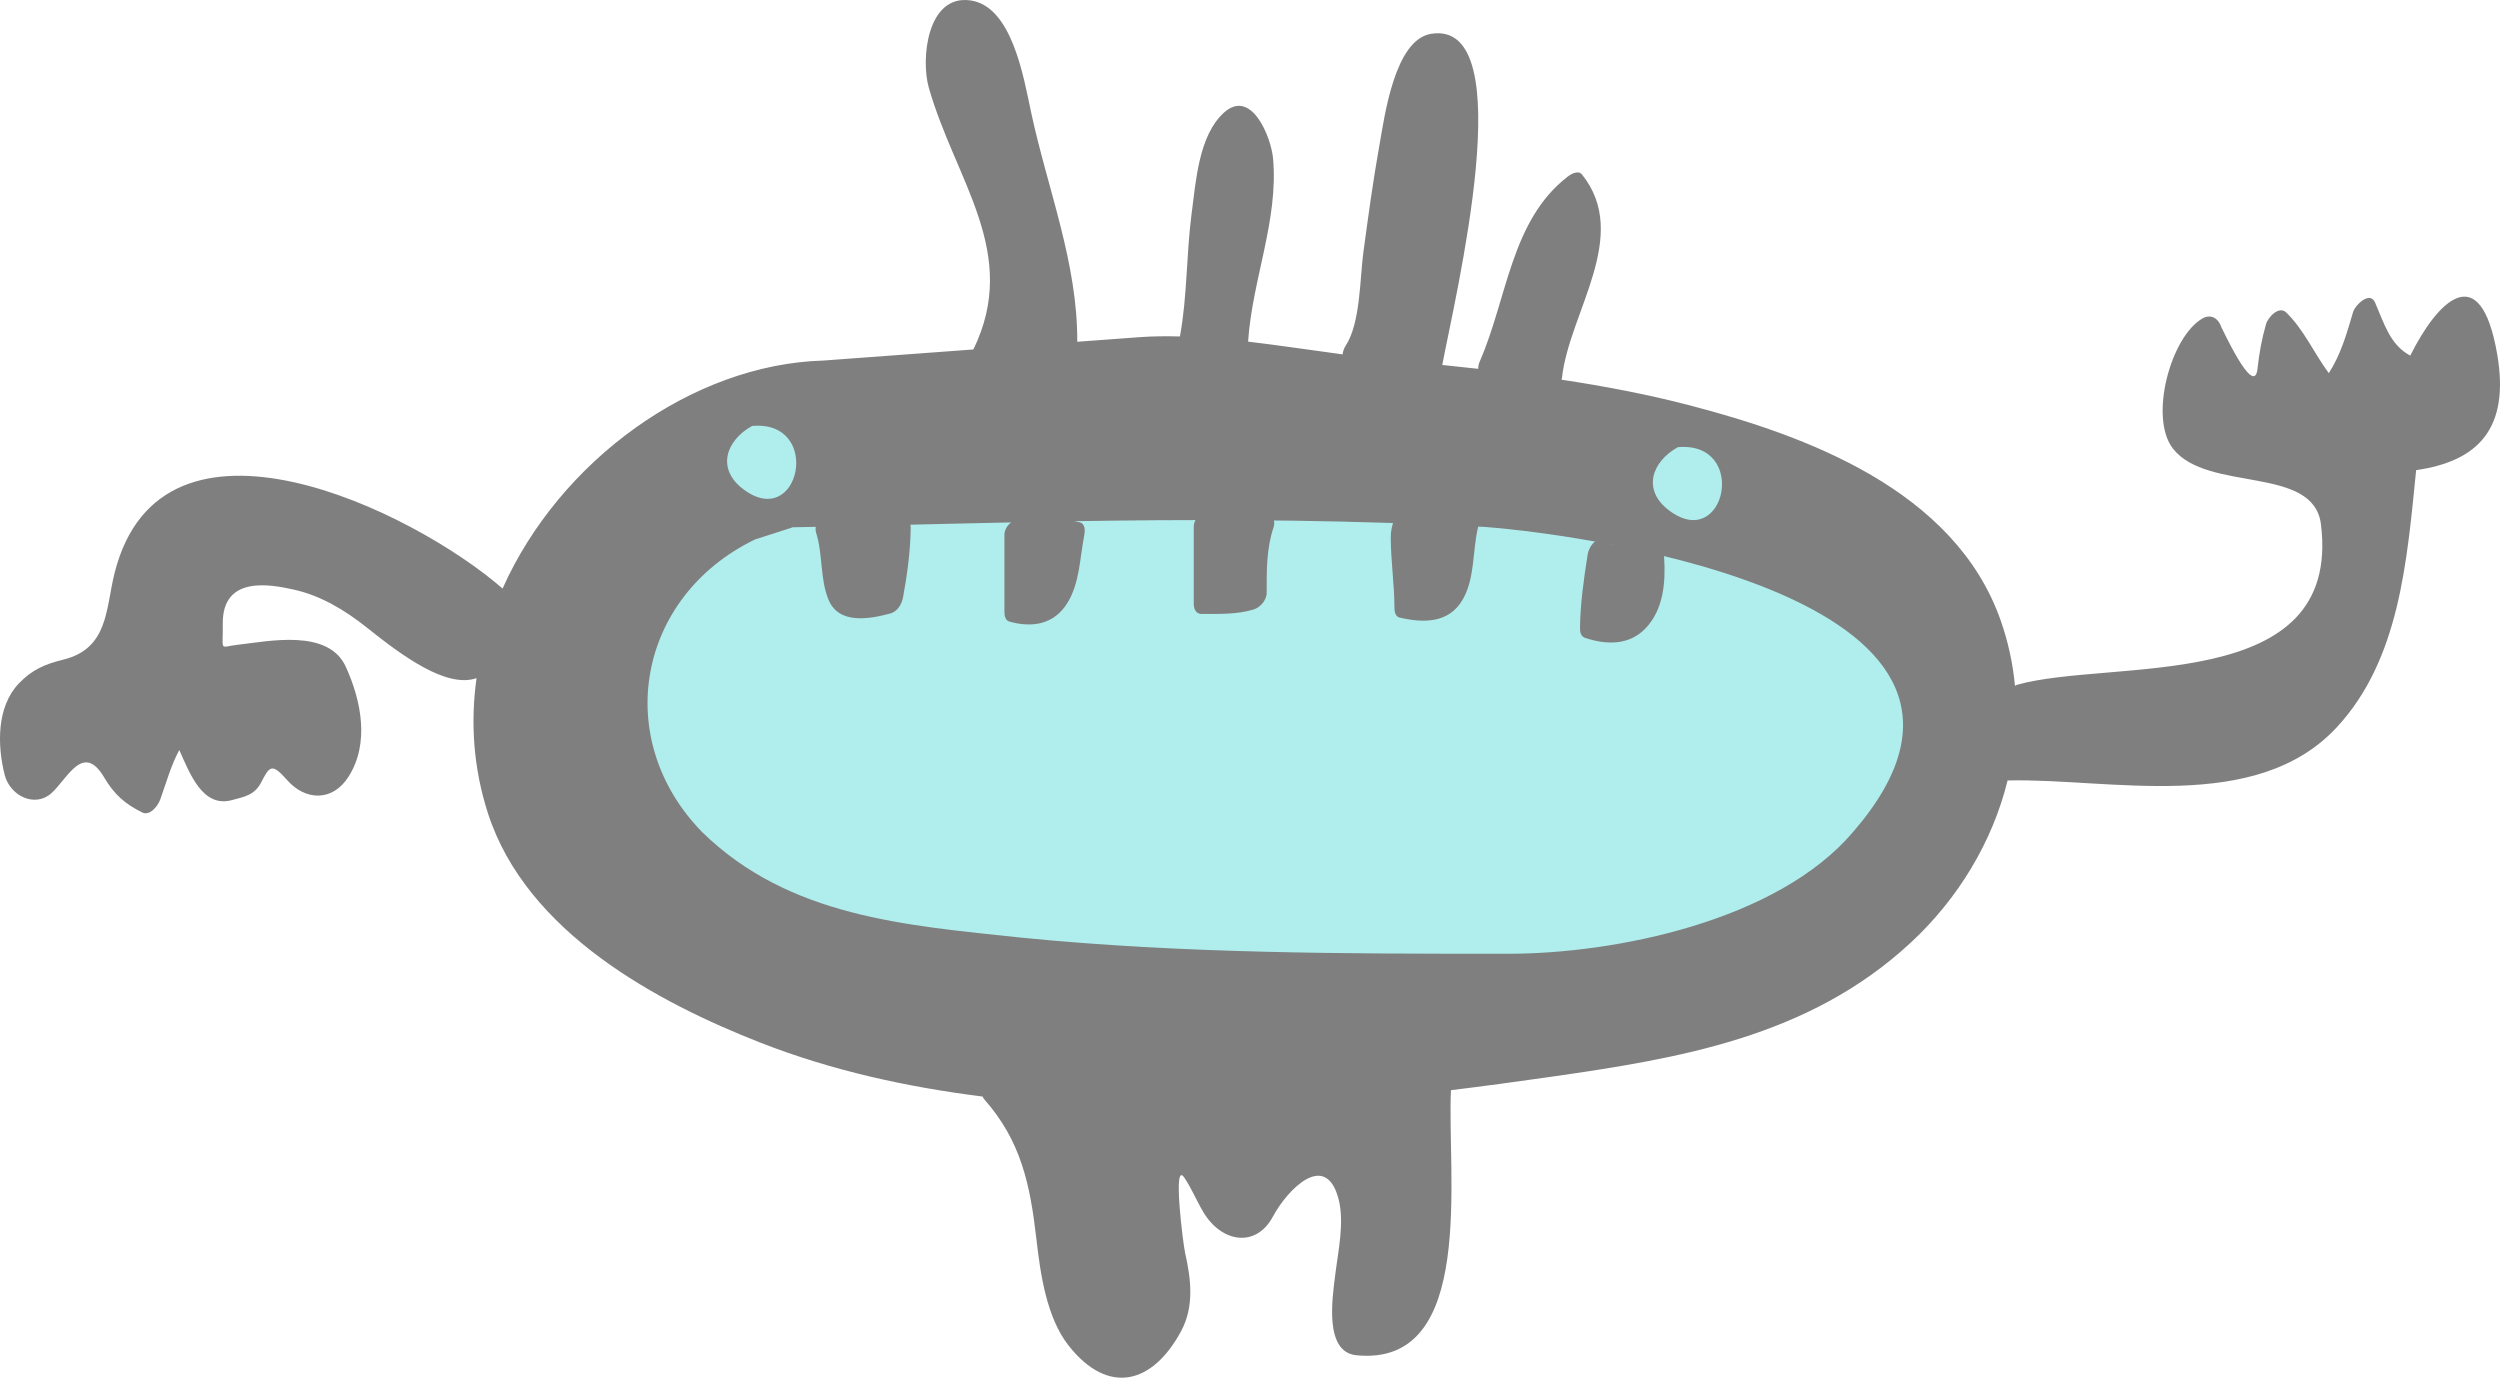
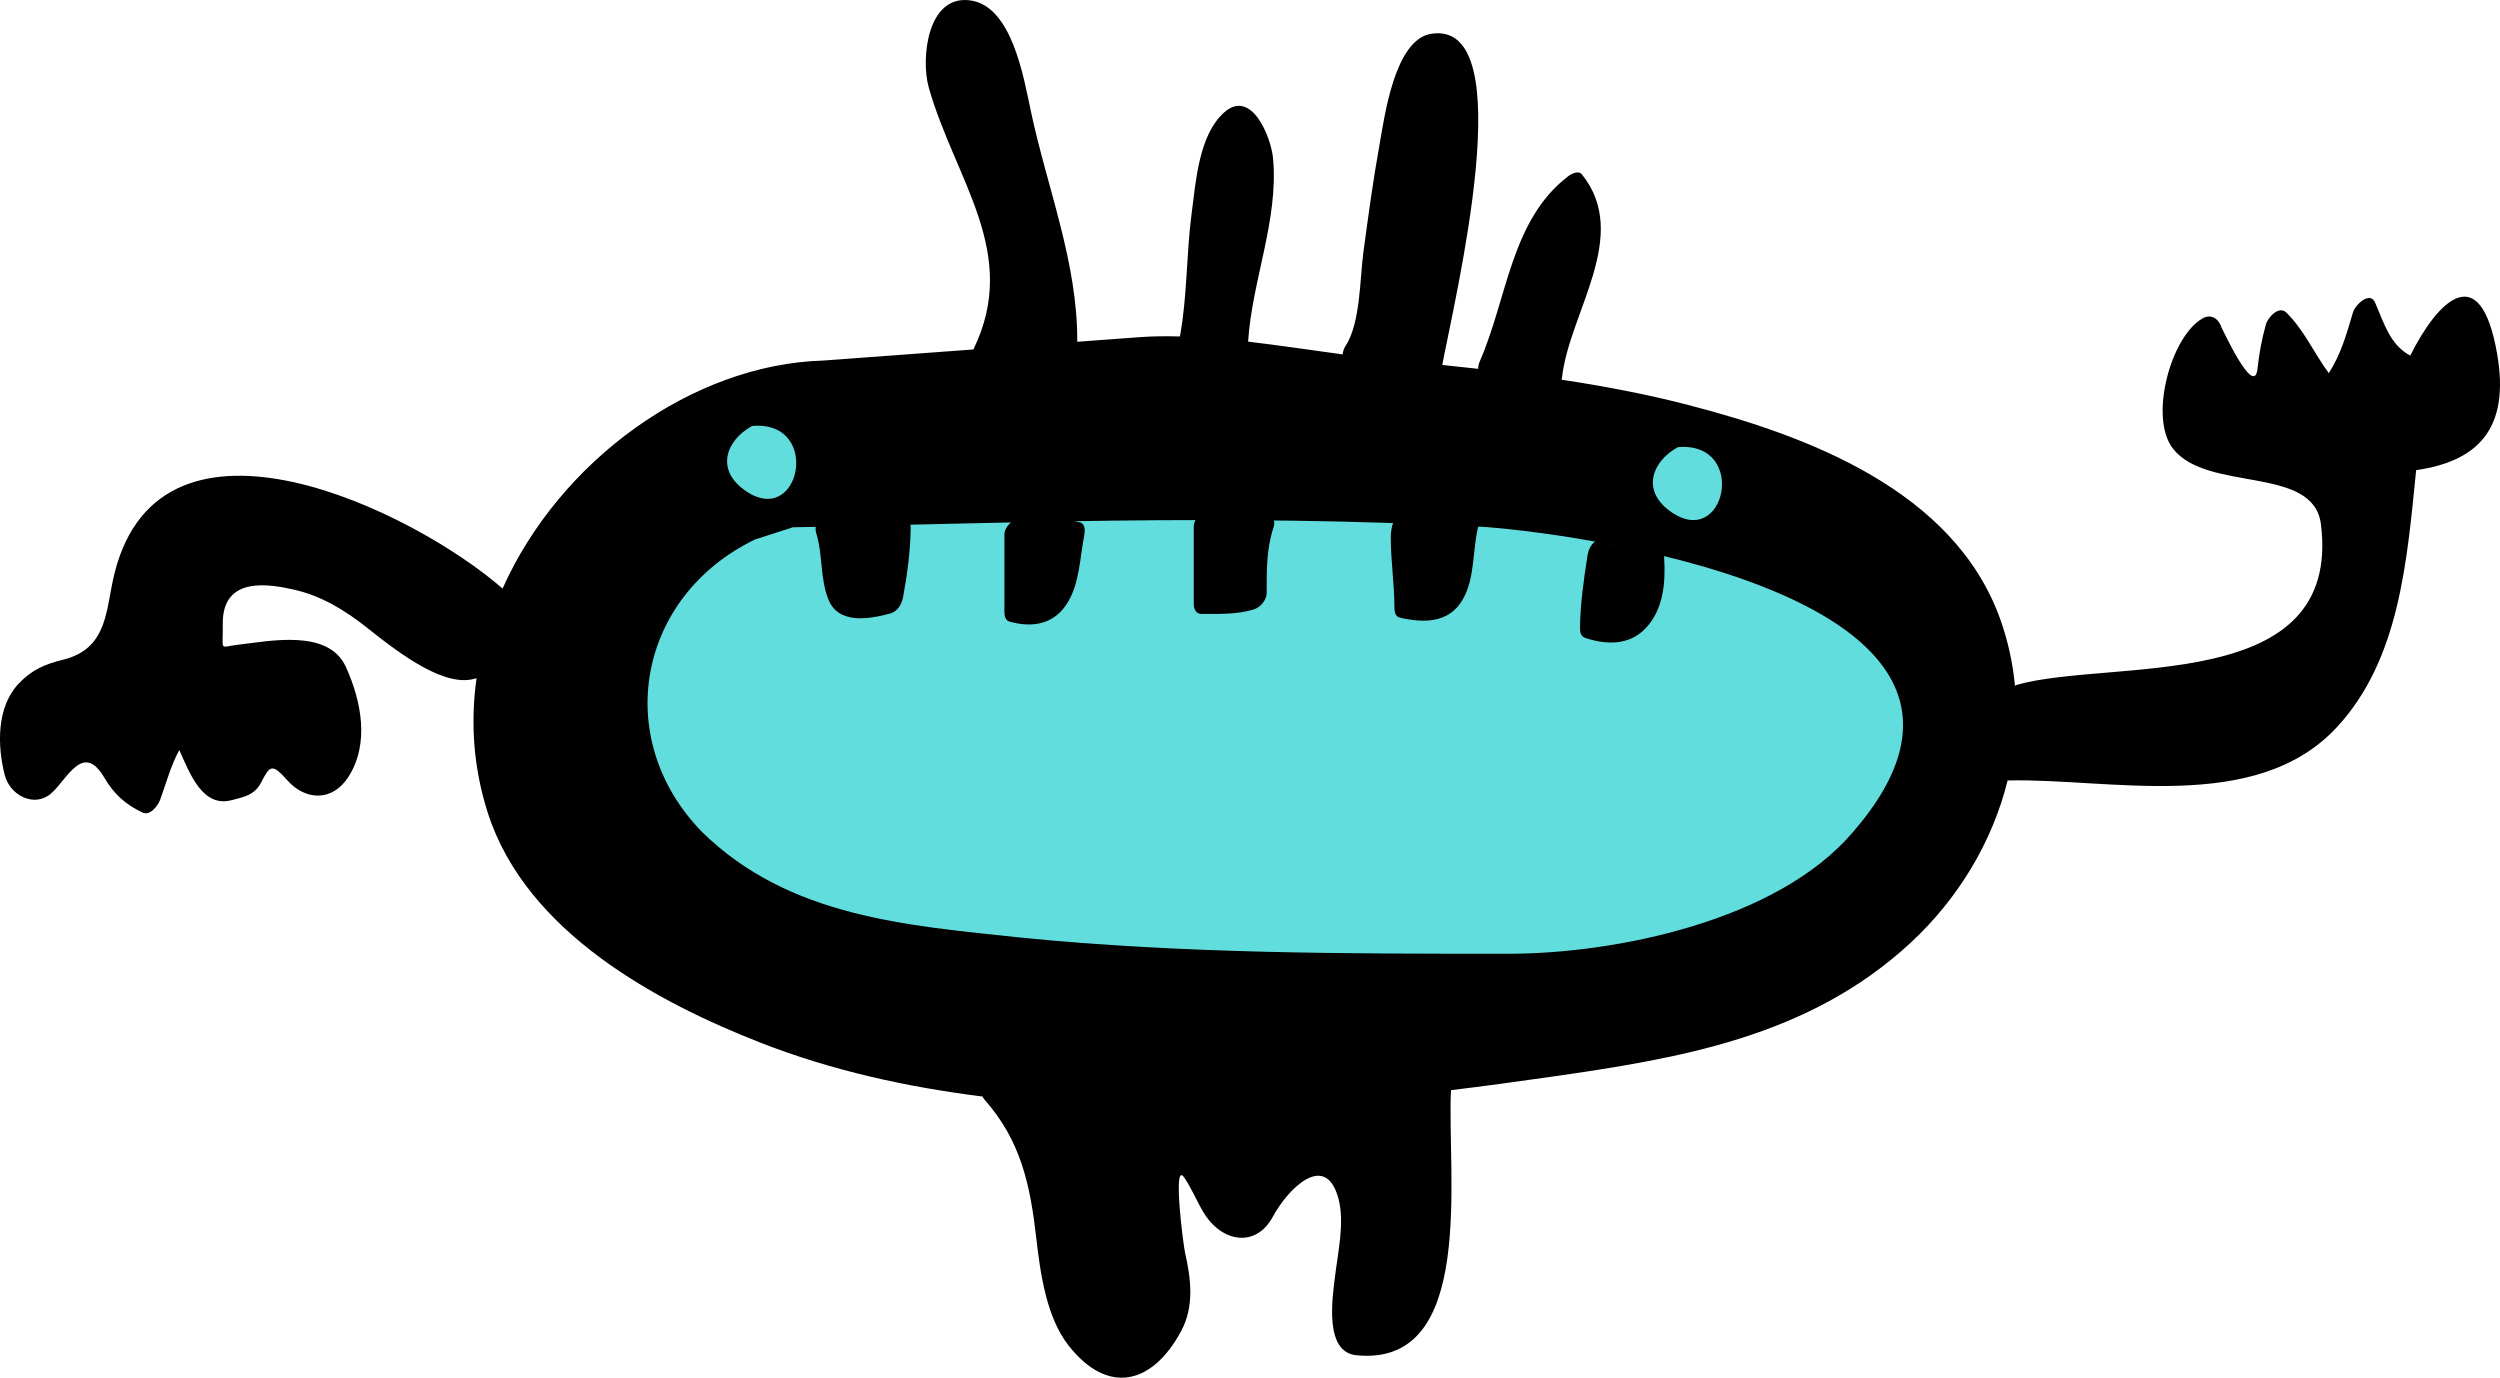
<svg xmlns="http://www.w3.org/2000/svg" preserveAspectRatio="none" overflow="visible" style="display: block;" width="202.572" height="111.634" viewBox="0 0 202.572 111.634" fill="none">
-   <g id="Group" style="mix-blend-mode:multiply" opacity="0.5">
+   <g id="Group" style="mix-blend-mode:multiply">
    <path id="Vector" d="M202.344 28.698C200.977 20.789 197.499 24.411 195.299 28.816C193.665 27.929 193.208 26.268 192.452 24.52C192.031 23.545 190.837 24.715 190.669 25.282C190.14 27.074 189.669 28.741 188.699 30.235C187.492 28.605 186.719 26.763 185.258 25.326C184.667 24.744 183.776 25.694 183.612 26.269C183.263 27.486 183.061 28.616 182.922 29.885C182.651 32.365 179.941 26.329 180.014 26.559C179.78 25.819 179.175 25.402 178.47 25.801C175.906 27.245 174.091 33.842 176.085 36.367C178.897 39.93 187.466 37.661 188.063 42.485C189.783 56.364 171.101 53.33 163.433 55.488C163.375 55.504 163.325 55.545 163.271 55.573C163.106 53.814 162.733 52.048 162.123 50.301C158.398 39.65 146.219 35.272 136.911 32.844C133.494 31.952 130.025 31.297 126.534 30.767C126.547 30.713 126.56 30.659 126.566 30.604C127.149 25.311 132.174 19.106 128.187 14.138C127.894 13.772 127.316 14.091 127.049 14.295C122.423 17.853 122.15 24.141 119.906 29.279C119.803 29.514 119.777 29.709 119.779 29.885C118.808 29.776 117.837 29.672 116.866 29.573C117.864 24.202 123.402 1.519 115.951 2.742C112.997 3.228 112.185 9.467 111.781 11.72C111.262 14.604 110.87 17.511 110.476 20.418C110.181 22.585 110.244 26.169 109.034 28.021C108.875 28.264 108.814 28.497 108.793 28.715C106.28 28.381 103.703 27.986 101.133 27.682C101.449 22.731 103.607 17.84 103.156 12.847C102.996 11.085 101.387 7.131 99.18 9.122C97.139 10.963 96.903 14.673 96.556 17.293C96.123 20.567 96.21 24.018 95.608 27.262C94.513 27.236 93.426 27.239 92.364 27.318C90.673 27.443 88.981 27.569 87.289 27.693C87.325 21.295 84.872 15.284 83.55 9.098C82.936 6.226 81.995 0.501 78.625 0.032C75.121 -0.457 74.601 4.79 75.259 7.101C77.406 14.642 82.68 20.493 78.873 28.316C74.821 28.616 70.768 28.916 66.715 29.215C56.096 29.519 45.351 37.32 40.723 47.689C33.506 41.395 13.096 31.388 9.289 46.413C8.555 49.311 8.817 52.555 5.097 53.458C3.649 53.811 2.581 54.271 1.52 55.386C-0.279 57.276 -0.227 60.398 0.38 62.789C0.804 64.464 2.794 65.468 4.141 64.292C5.447 63.154 6.723 60.083 8.442 62.997C9.262 64.386 10.143 65.153 11.531 65.834C12.153 66.14 12.801 65.295 12.986 64.778C13.474 63.42 13.852 62.023 14.528 60.772C15.419 62.78 16.442 65.453 18.777 64.835C19.773 64.572 20.623 64.435 21.156 63.408C21.852 62.066 22.024 61.798 23.268 63.212C24.73 64.872 26.936 64.993 28.248 62.925C29.958 60.23 29.276 56.783 28.02 54.028C26.599 50.913 21.772 51.964 19.275 52.243C17.714 52.419 18.084 52.862 18.052 50.559C17.997 46.571 21.992 47.376 23.769 47.767C25.978 48.25 27.936 49.427 29.723 50.851C32.556 53.111 36.16 55.797 38.614 54.95C38.115 58.5 38.346 62.194 39.533 65.883C42.65 75.575 53.316 81.241 61.652 84.499C67.417 86.752 73.487 88.082 79.622 88.852C79.656 88.936 79.697 89.015 79.761 89.087C82.721 92.435 83.469 95.958 83.974 100.364C84.3 103.21 84.796 106.759 86.593 109.037C89.793 113.093 93.389 112.173 95.713 107.844C96.781 105.853 96.506 103.618 96.025 101.511C95.875 100.85 94.996 93.995 95.957 95.412C96.549 96.284 96.966 97.314 97.511 98.225C98.988 100.689 101.772 101.14 103.148 98.569C104.302 96.414 107.384 93.209 108.445 97.092C108.975 99.029 108.41 101.465 108.176 103.418C107.966 105.172 107.281 109.55 109.898 109.814C119.68 110.798 117.231 95.081 117.571 88.336C120.225 88.012 122.877 87.652 125.526 87.272C136.025 85.771 146.537 84.06 154.816 76.391C158.643 72.846 161.446 68.236 162.675 63.234C162.687 63.236 162.698 63.24 162.71 63.24C170.913 63.042 182.771 66.003 189.333 58.946C194.449 53.446 195.03 45.458 195.778 38.095C200.784 37.374 203.388 34.742 202.344 28.698Z" fill="black" />
    <path id="Vector_2" d="M61.175 43.713C51.663 48.321 49.516 59.84 56.879 67.409C63.936 74.321 73.448 74.978 82.652 75.966C95.845 77.282 109.039 77.282 122.233 77.282C130.824 77.282 144.018 74.649 150.154 67.409C166.416 48.65 128.983 43.363 120.392 42.704C98.997 41.576 80.278 42.444 64.242 42.726L61.175 43.713Z" fill="#62DDDD" />
    <g id="Group_2">
      <path id="Vector_3" d="M73.161 41.96C71.64 41.932 70.134 41.663 68.625 41.995C68.41 42.042 68.219 42.181 68.059 42.363C68.004 42.12 67.957 41.876 67.88 41.635C67.518 40.504 65.794 42.125 66.126 43.163C66.689 44.923 66.43 46.878 67.132 48.592C67.977 50.653 70.542 50.138 72.133 49.712C72.716 49.556 73.069 48.969 73.178 48.375C73.517 46.524 73.77 44.67 73.792 42.78C73.798 42.345 73.611 41.967 73.161 41.96Z" fill="black" />
      <path id="Vector_4" d="M87.497 42.327C85.904 41.91 84.368 41.707 82.739 41.995C82.737 41.996 82.735 41.998 82.732 41.998C82.167 41.977 81.387 42.618 81.387 43.333C81.387 45.417 81.387 47.501 81.387 49.585C81.387 49.898 81.463 50.275 81.797 50.368C83.633 50.882 85.437 50.619 86.527 48.796C87.491 47.187 87.495 45.203 87.854 43.388C87.926 43.019 87.95 42.444 87.497 42.327Z" fill="black" />
      <path id="Vector_5" d="M102.616 41.63C101.228 41.606 99.873 41.459 98.5 41.587C98.063 40.931 96.728 41.737 96.728 42.674C96.728 44.758 96.728 46.842 96.728 48.926C96.728 49.354 96.906 49.748 97.36 49.748C98.755 49.747 100.237 49.795 101.59 49.384C102.095 49.23 102.636 48.643 102.636 48.047C102.637 46.251 102.615 44.438 103.196 42.73C103.362 42.237 103.159 41.64 102.616 41.63Z" fill="black" />
    </g>
    <path id="Vector_6" d="M119.407 41.668C118.054 41.283 116.676 40.668 115.263 41.008C114.835 41.111 114.986 40.646 114.835 41.111C114.28 40.734 112.683 41.35 112.692 43.593C112.699 45.496 112.989 47.358 112.99 49.257C112.99 49.557 113.065 49.962 113.4 50.039C115.287 50.481 117.416 50.547 118.543 48.545C119.519 46.813 119.309 44.635 119.763 42.731C119.853 42.357 119.847 41.792 119.407 41.668Z" fill="black" />
    <path id="Vector_7" d="M134.842 45.152C134.819 44.791 134.51 44.623 134.22 44.592C133.243 44.483 132.463 43.715 131.458 43.605C131.109 43.566 130.774 43.809 130.531 44.139C130.444 43.752 130.07 43.529 129.684 43.641C129.112 43.805 128.731 44.376 128.638 44.978C128.333 46.943 128.048 48.906 128.025 50.902C128.021 51.227 128.106 51.574 128.435 51.685C130.117 52.249 131.984 52.324 133.332 50.919C134.784 49.404 134.977 47.21 134.842 45.152Z" fill="black" />
    <g id="Group_3">
      <path id="Vector_8" d="M60.942 34.514C58.805 35.704 58.038 37.996 60.235 39.646C64.806 43.071 66.693 34.012 60.942 34.514Z" fill="#62DDDD" />
    </g>
    <g id="Group_4">
      <path id="Vector_9" d="M135.955 36.234C133.819 37.424 133.051 39.717 135.249 41.365C139.819 44.791 141.706 35.732 135.955 36.234Z" fill="#62DDDD" />
    </g>
  </g>
</svg>
